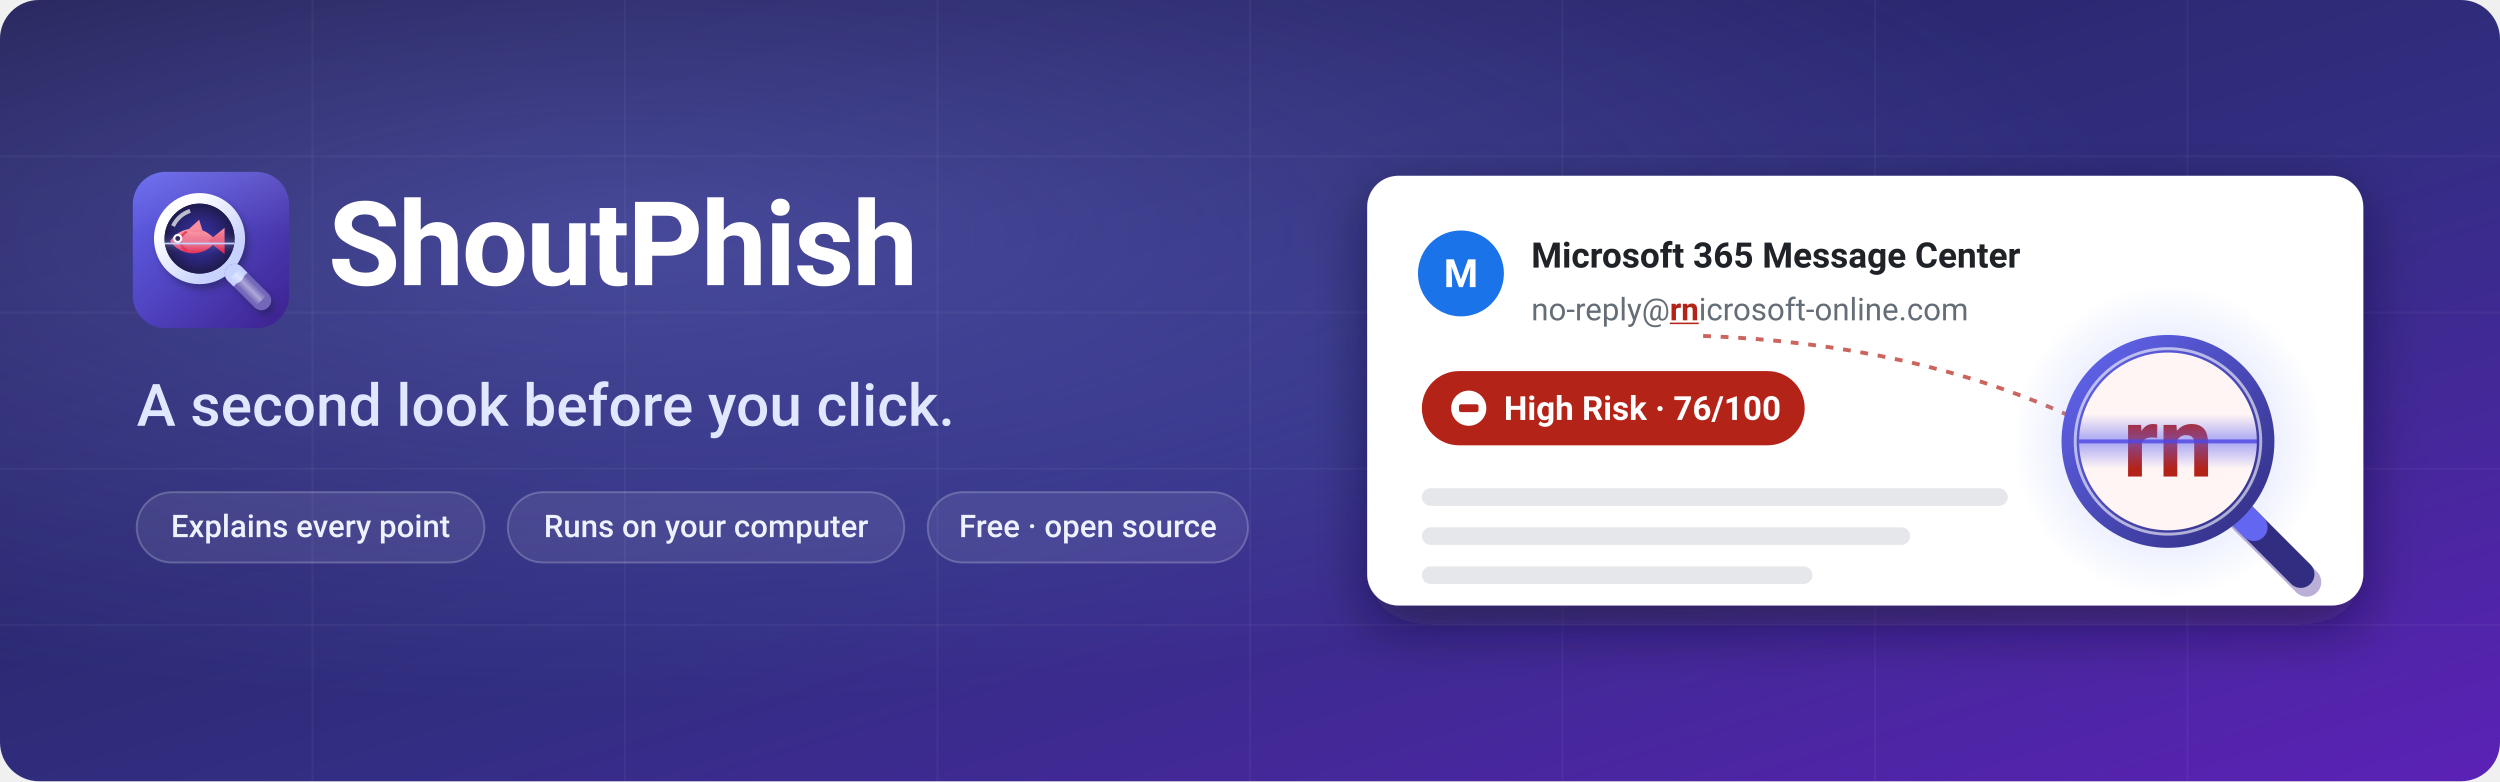
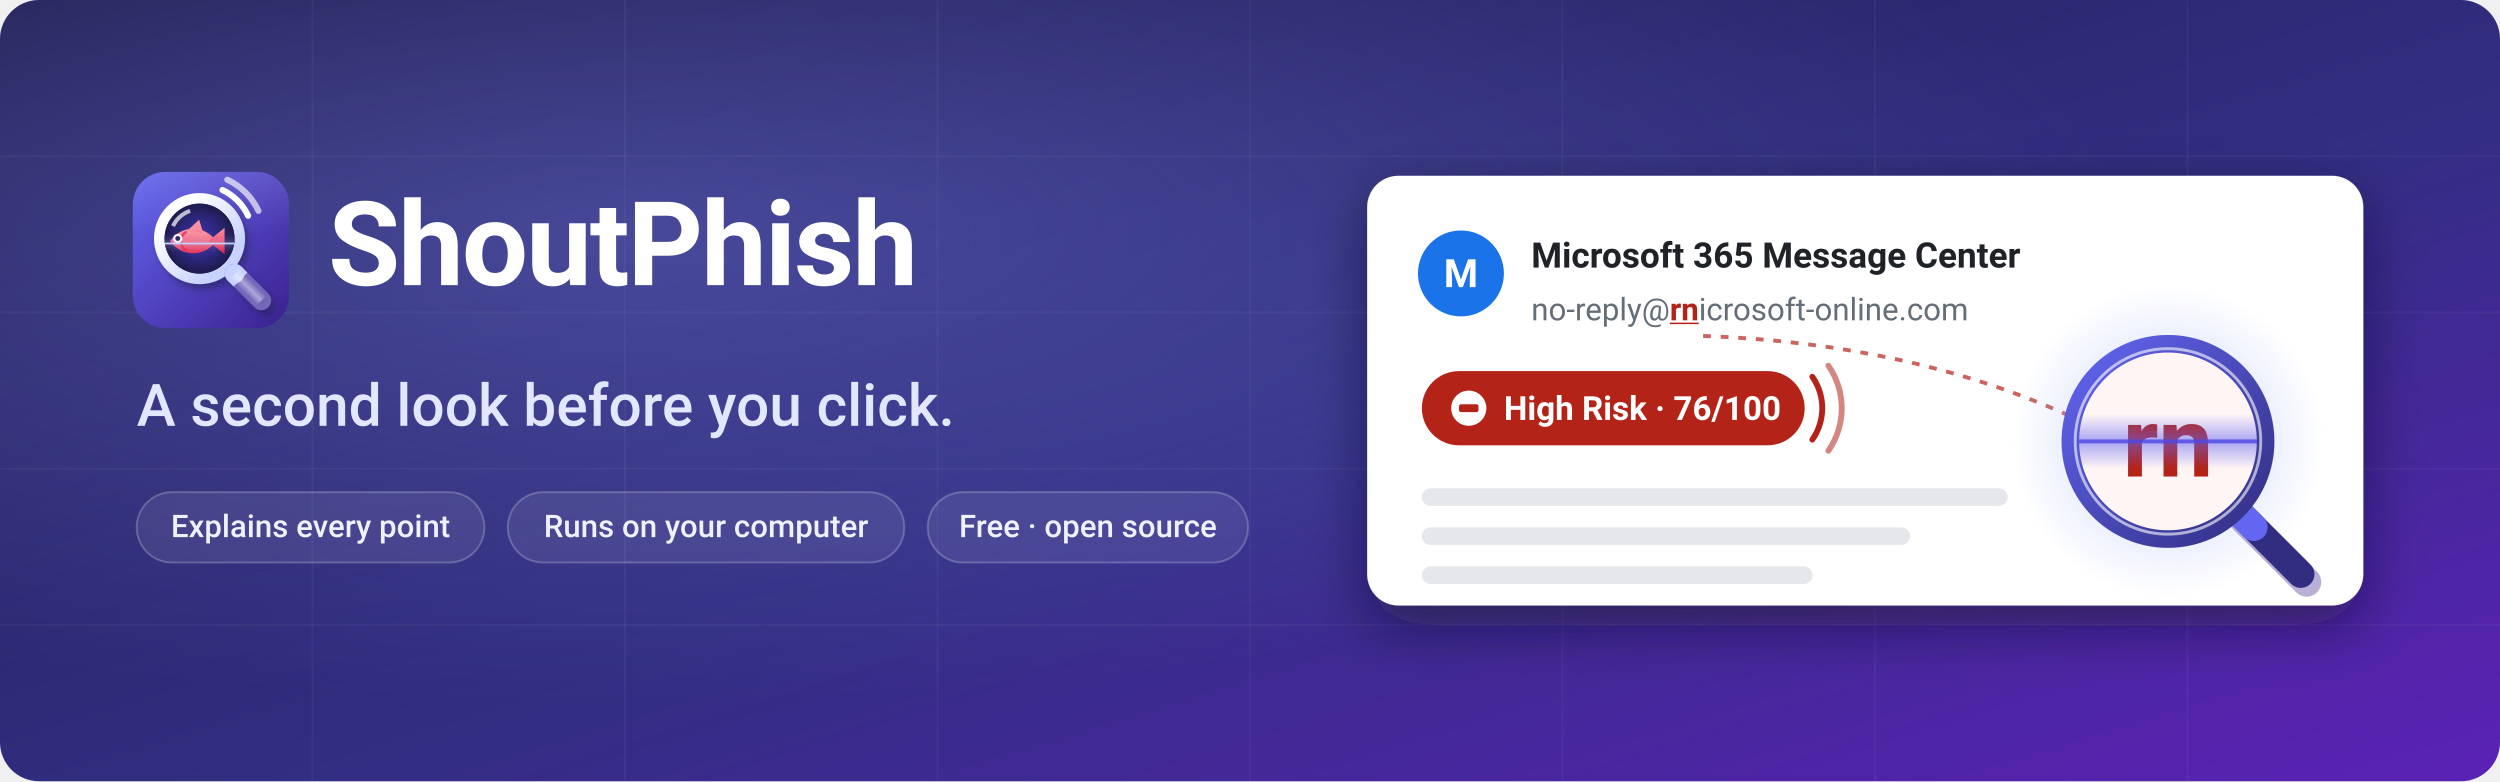
<svg xmlns="http://www.w3.org/2000/svg" viewBox="0 0 1280 400" width="1280" height="400" role="img" aria-labelledby="hero-title hero-desc">
  <style>
    text { font-family: -apple-system, BlinkMacSystemFont, "Segoe UI", Roboto, "Helvetica Neue", Arial, sans-serif; }
    .word { fill: #ffffff; font-weight: 700; letter-spacing: -1px; }
    .tag { fill: #e0e7ff; font-weight: 500; }
    .chip { fill: rgba(255,255,255,0.08); stroke: rgba(255,255,255,0.22); }
    .chip-t { fill: #eef2ff; font-weight: 500; }
    .card { fill: #ffffff; }
    .ink { fill: #1f2328; }
    .muted { fill: #656d76; }
    .hit { fill: #b42318; font-weight: 700; }
    .pill { fill: #b42318; }
    .pill-t { fill: #ffffff; font-weight: 600; }
    .line { fill: #e5e7eb; }

    .lens { animation: drift 7s ease-in-out infinite; transform-origin: 1110px 226px; }
    .glow { animation: glow 3.5s ease-in-out infinite; }
    .scan { animation: scan 3.2s ease-in-out infinite; }

    @keyframes drift {
      0%, 100% { transform: translate(0, 0); }
      50% { transform: translate(6px, -4px); }
    }
    @keyframes glow {
      0%, 100% { opacity: 0.35; }
      50% { opacity: 0.75; }
    }
    @keyframes scan {
      0%, 100% { transform: translateY(-30px); }
      50% { transform: translateY(30px); }
    }
    @media (prefers-reduced-motion: reduce) {
      .lens, .glow, .scan { animation: none; }
    }
  </style>
  <defs>
    <linearGradient id="bg" x1="0" y1="0" x2="1" y2="1">
      <stop offset="0" stop-color="#1e1b4b" />
      <stop offset="0.55" stop-color="#312e81" />
      <stop offset="1" stop-color="#5b21b6" />
    </linearGradient>
    <radialGradient id="halo" cx="0.5" cy="0.5" r="0.5">
      <stop offset="0" stop-color="#a5b4fc" stop-opacity="0.6" />
      <stop offset="1" stop-color="#a5b4fc" stop-opacity="0" />
    </radialGradient>
    <radialGradient id="spot" cx="0.25" cy="0.3" r="0.6">
      <stop offset="0" stop-color="#818cf8" stop-opacity="0.35" />
      <stop offset="1" stop-color="#818cf8" stop-opacity="0" />
    </radialGradient>
    <linearGradient id="tile" gradientUnits="userSpaceOnUse" x1="-1" y1="-1" x2="1" y2="1">
      <stop offset="0" stop-color="#6366f1" />
      <stop offset="1" stop-color="#3b1f8c" />
    </linearGradient>
    <linearGradient id="tile-sheen" gradientUnits="userSpaceOnUse" x1="0" y1="-1" x2="0" y2="-0.2">
      <stop offset="0" stop-color="#ffffff" stop-opacity="0.096" />
      <stop offset="1" stop-color="#ffffff" stop-opacity="0" />
    </linearGradient>
    <radialGradient id="glass" gradientUnits="userSpaceOnUse" cx="-0.14" cy="-0.14" r="0.43">
      <stop offset="0" stop-color="#3730a3" />
      <stop offset="0.25" stop-color="#342d98" />
      <stop offset="0.5" stop-color="#2e2984" />
      <stop offset="0.75" stop-color="#27226a" />
      <stop offset="1" stop-color="#1e1b4b" />
    </radialGradient>
    <linearGradient id="rim" gradientUnits="userSpaceOnUse" x1="-0.42" y1="-0.42" x2="0.14" y2="0.14">
      <stop offset="0" stop-color="#ffffff" />
      <stop offset="1" stop-color="#c7d2fe" />
    </linearGradient>
    <linearGradient id="grip-ridge" gradientUnits="userSpaceOnUse" x1="0.391" y1="0.509" x2="0.509" y2="0.391">
      <stop offset="0" stop-color="#ffffff" stop-opacity="0" />
      <stop offset="0.5" stop-color="#ffffff" stop-opacity="0.42" />
      <stop offset="1" stop-color="#ffffff" stop-opacity="0" />
    </linearGradient>
    <linearGradient id="fish" gradientUnits="userSpaceOnUse" x1="0" y1="-0.12" x2="0" y2="0.12">
      <stop offset="0" stop-color="#fda4af" />
      <stop offset="1" stop-color="#e53157" />
    </linearGradient>
    <linearGradient id="fin" gradientUnits="userSpaceOnUse" x1="0" y1="-0.12" x2="0" y2="0.12">
      <stop offset="0" stop-color="#f990a0" />
      <stop offset="1" stop-color="#e11d48" />
    </linearGradient>
    <linearGradient id="scan-line" gradientUnits="userSpaceOnUse" x1="0" y1="-0.22" x2="0" y2="0.06">
      <stop offset="0" stop-color="#c7d2fe" stop-opacity="0" />
      <stop offset="0.125" stop-color="#c7d2fe" stop-opacity="0.019" />
      <stop offset="0.25" stop-color="#c7d2fe" stop-opacity="0.066" />
      <stop offset="0.375" stop-color="#c7d2fe" stop-opacity="0.14" />
      <stop offset="0.414" stop-color="#c7d2fe" stop-opacity="0.176" />
      <stop offset="0.457" stop-color="#c7d2fe" stop-opacity="0.488" />
      <stop offset="0.479" stop-color="#c7d2fe" stop-opacity="0.84" />
      <stop offset="0.5" stop-color="#c7d2fe" stop-opacity="1" />
      <stop offset="0.521" stop-color="#c7d2fe" stop-opacity="0.84" />
      <stop offset="0.543" stop-color="#c7d2fe" stop-opacity="0.488" />
      <stop offset="0.586" stop-color="#c7d2fe" stop-opacity="0.176" />
      <stop offset="0.625" stop-color="#c7d2fe" stop-opacity="0.14" />
      <stop offset="0.75" stop-color="#c7d2fe" stop-opacity="0.066" />
      <stop offset="0.875" stop-color="#c7d2fe" stop-opacity="0.019" />
      <stop offset="1" stop-color="#c7d2fe" stop-opacity="0" />
    </linearGradient>
    <filter id="tile-shadow" x="-20%" y="-20%" width="140%" height="140%">
      <feGaussianBlur stdDeviation="0.036" />
    </filter>
    <linearGradient id="rim-dark" x1="0" y1="0" x2="1" y2="1">
      <stop offset="0" stop-color="#6366f1" />
      <stop offset="1" stop-color="#312e81" />
    </linearGradient>
    <linearGradient id="beam" x1="0" y1="0" x2="0" y2="1">
      <stop offset="0" stop-color="#6366f1" stop-opacity="0" />
      <stop offset="0.5" stop-color="#6366f1" stop-opacity="0.55" />
      <stop offset="1" stop-color="#6366f1" stop-opacity="0" />
    </linearGradient>
    <filter id="shadow" x="-10%" y="-20%" width="120%" height="150%">
      <feDropShadow dx="0" dy="10" stdDeviation="14" flood-color="#0b0820" flood-opacity="0.5" />
    </filter>
    <clipPath id="tile-glass">
      <circle cx="-0.14" cy="-0.14" r="0.43" />
    </clipPath>
    <clipPath id="big-glass">
      <circle cx="1110" cy="226" r="50" />
    </clipPath>
  </defs>
  <rect width="1280" height="400" rx="20" fill="url(#bg)" />
  <rect width="1280" height="400" rx="20" fill="url(#spot)" />
  <g stroke="#ffffff" stroke-opacity="0.04">
    <path d="M0 80 H1280 M0 160 H1280 M0 240 H1280 M0 320 H1280" />
    <path d="M160 0 V400 M320 0 V400 M480 0 V400 M640 0 V400 M800 0 V400 M960 0 V400 M1120 0 V400" />
  </g>
  <g transform="translate(108 128) scale(41.6667)">
    <rect x="-0.96" y="-0.96" width="1.92" height="1.92" rx="0.4" fill="url(#tile)" />
    <rect x="-0.96" y="-0.96" width="1.92" height="1.92" rx="0.4" fill="url(#tile-sheen)" />
    <g filter="url(#tile-shadow)" opacity="0.45">
      <circle cx="-0.09" cy="-0.07" r="0.56" fill="#1e1b4b" />
      <path d="M0.34 0.36 L0.67 0.69" stroke="#1e1b4b" stroke-width="0.24" stroke-linecap="round" />
    </g>
+     <g fill="none" stroke="#ffffff" stroke-width="0.075" stroke-linecap="round">
+       <path d="M0.142 -0.737 A0.66 0.66 0 0 1 0.457 -0.421" />
+       <path d="M0.201 -0.864 A0.8 0.8 0 0 1 0.584 -0.481" stroke-opacity="0.65" />
+     </g>
    <circle cx="-0.14" cy="-0.14" r="0.495" fill="none" stroke="url(#rim)" stroke-width="0.13" />
    <path d="M0.29 0.29 L0.62 0.62" stroke="#7367ba" stroke-width="0.24" stroke-linecap="round" />
    <path d="M0.29 0.29 L0.363 0.363" stroke="#c7d2fe" stroke-width="0.24" />
    <circle cx="0.29" cy="0.29" r="0.12" fill="#c7d2fe" />
    <path d="M0.29 0.29 L0.62 0.62" stroke="url(#grip-ridge)" stroke-width="0.168" />
    <circle cx="-0.14" cy="-0.14" r="0.43" fill="url(#glass)" />
    <g clip-path="url(#tile-glass)">
      <g transform="translate(-0.22 -0.11) scale(1.25)">
        <path d="M-0.225 0 A0.27 0.27 0 0 1 0.225 0 A0.27 0.27 0 0 1 -0.225 0 Z" fill="url(#fish)" />
        <path d="M0.15 0 L0.31 -0.13 L0.31 0.13 Z" fill="url(#fin)" />
        <path d="M-0.06 -0.1 L0.06 -0.21 L0.1 -0.08 Z" fill="url(#fin)" />
        <path d="M-0.06 -0.092 A0.1 0.1 0 0 0 -0.06 0.092" fill="none" stroke="#e11d48" stroke-opacity="0.7" stroke-width="0.024" />
        <circle cx="-0.15" cy="-0.025" r="0.045" fill="#ffffff" />
        <circle cx="-0.15" cy="-0.025" r="0.024" fill="#1e1b4b" />
      </g>
      <rect x="-0.6" y="-0.22" width="1.2" height="0.28" fill="url(#scan-line)" />
      <path d="M-0.466 -0.294 A0.36 0.36 0 0 1 -0.256 -0.481" fill="none" stroke="#ffffff" stroke-opacity="0.7" stroke-width="0.05" />
    </g>
  </g>
  <text class="word" x="168" y="146" font-size="60">ShoutPhish</text>
  <text class="tag" x="70" y="218" font-size="30">A second look before you click.</text>
  <g font-size="16">
    <rect class="chip" x="70" y="252" width="178" height="36" rx="18" />
    <text class="chip-t" x="159" y="275" text-anchor="middle" textLength="146">Explains every point</text>
    <rect class="chip" x="260" y="252" width="203" height="36" rx="18" />
    <text class="chip-t" x="361.5" y="275" text-anchor="middle" textLength="171">Runs on your computer</text>
    <rect class="chip" x="475" y="252" width="164" height="36" rx="18" />
    <text class="chip-t" x="557" y="275" text-anchor="middle" textLength="132">Free · open source</text>
  </g>
  <g filter="url(#shadow)">
    <rect class="card" x="700" y="90" width="510" height="220" rx="16" />
  </g>
  <circle cx="748" cy="140" r="22" fill="#1a73e8" />
  <text x="748" y="147" font-size="20" fill="#ffffff" font-weight="600" text-anchor="middle">M</text>
  <text class="ink" x="784" y="137" font-size="18" font-weight="600">Microsoft 365 Message Center</text>
  <text class="muted" x="784" y="164" font-size="16">no-reply@<tspan class="hit" text-decoration="underline">rn</tspan>icrosoft-online.com</text>
  <rect class="pill" x="728" y="190" width="196" height="38" rx="19" />
  <circle cx="752" cy="209" r="9" fill="#ffffff" />
  <rect x="747" y="207" width="10" height="4" rx="1" fill="#b42318" />
  <text class="pill-t" x="770" y="215" font-size="17" textLength="138">High Risk · 76/100</text>
+   <g fill="none" stroke="#b42318" stroke-width="3" stroke-linecap="round">
+     <path d="M927.9 192.9 A28 28 0 0 1 927.9 225.1" />
+     <path d="M936.1 187.2 A38 38 0 0 1 936.1 230.8" stroke-opacity="0.55" />
+   </g>
  <rect class="line" x="728" y="250" width="300" height="9" rx="4.5" />
  <rect class="line" x="728" y="270" width="250" height="9" rx="4.5" />
  <rect class="line" x="728" y="290" width="200" height="9" rx="4.5" />
  <path d="M872 172 Q 980 176 1062 214" fill="none" stroke="#b42318" stroke-width="2" stroke-dasharray="4 5" stroke-opacity="0.7" />
  <g class="lens">
    <circle class="glow" cx="1110" cy="226" r="80" fill="url(#halo)" />
    <path d="M1146 262 L1178 294" stroke="#3b1f8c" stroke-opacity="0.35" stroke-width="15" stroke-linecap="round" transform="translate(3 4)" />
    <path d="M1146 262 L1178 294" stroke="#312e81" stroke-width="14" stroke-linecap="round" />
    <path d="M1146 262 L1154 270" stroke="#6366f1" stroke-width="14" stroke-linecap="round" />
    <g clip-path="url(#big-glass)">
      <circle cx="1110" cy="226" r="50" fill="#fff5f5" />
      <text x="1110" y="244" font-size="50" font-weight="700" text-anchor="middle" fill="#b42318">rn</text>
      <rect class="scan" x="1056" y="212" width="108" height="28" fill="url(#beam)" />
      <rect class="scan" x="1056" y="225" width="108" height="2" fill="#4f46e5" opacity="0.8" />
    </g>
    <circle cx="1110" cy="226" r="50" fill="none" stroke="url(#rim-dark)" stroke-width="9" />
    <circle cx="1110" cy="226" r="47.5" fill="none" stroke="#ffffff" stroke-opacity="0.6" stroke-width="1.5" />
  </g>
</svg>
